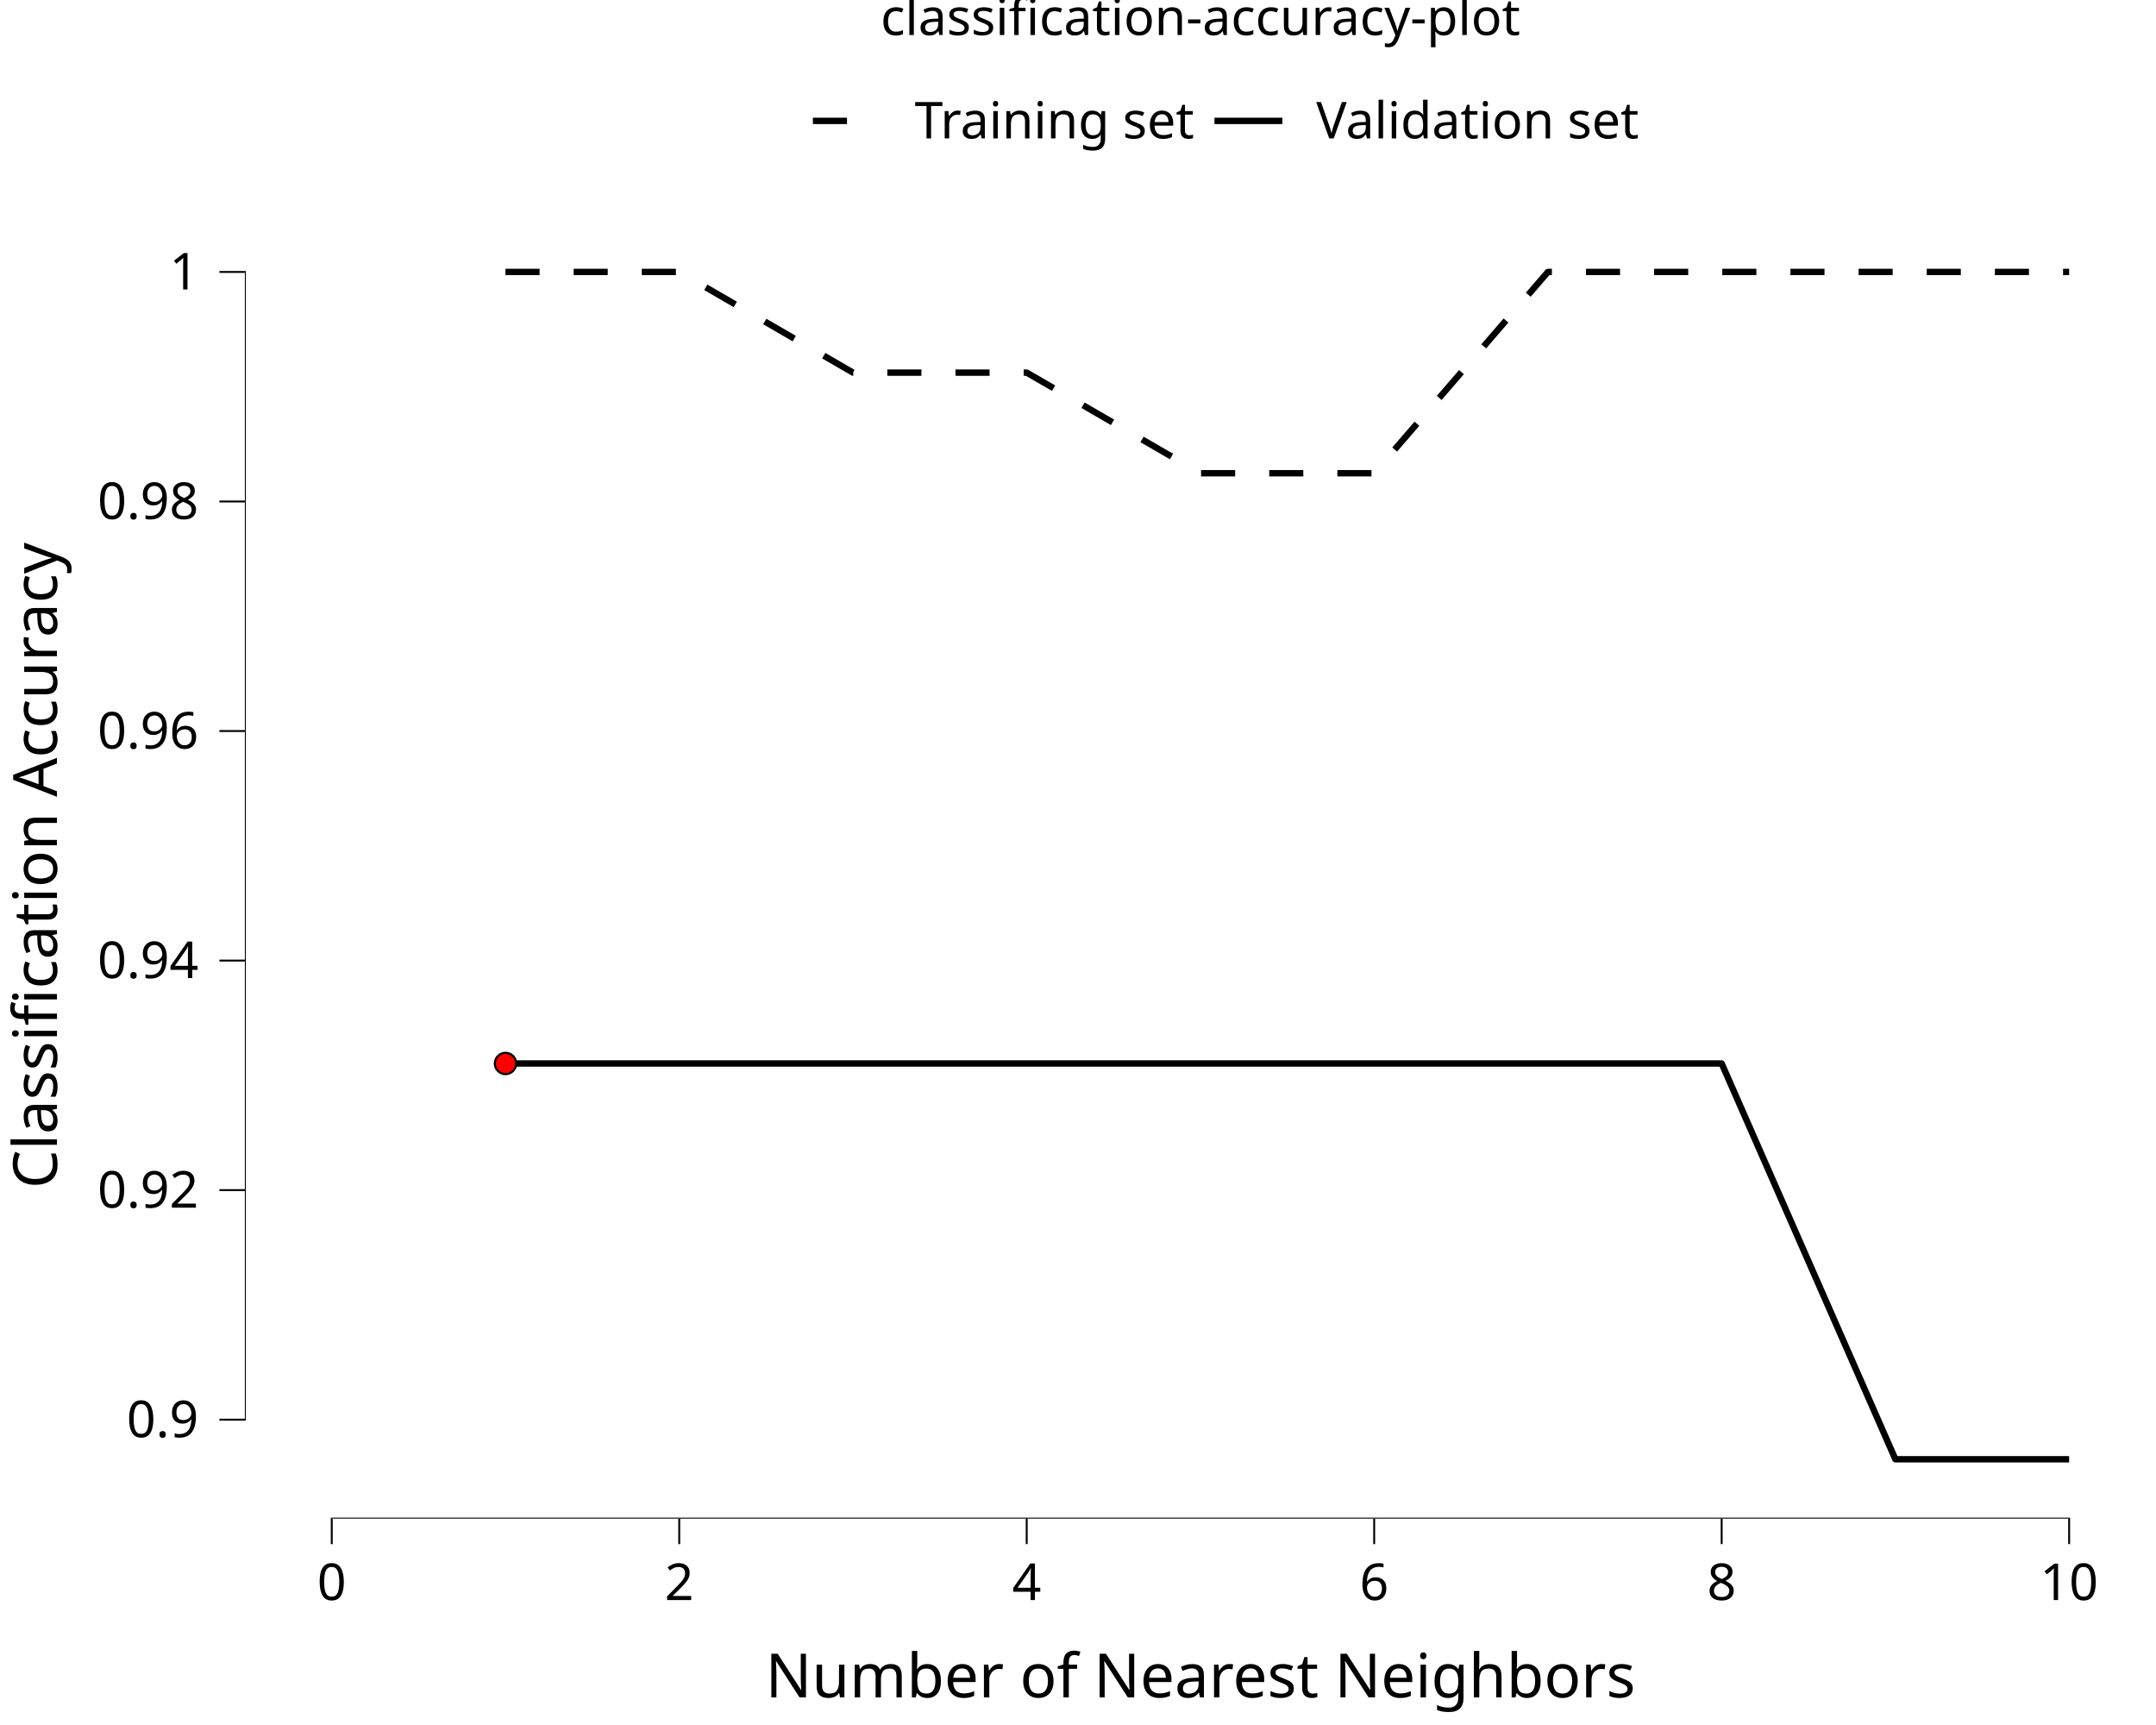
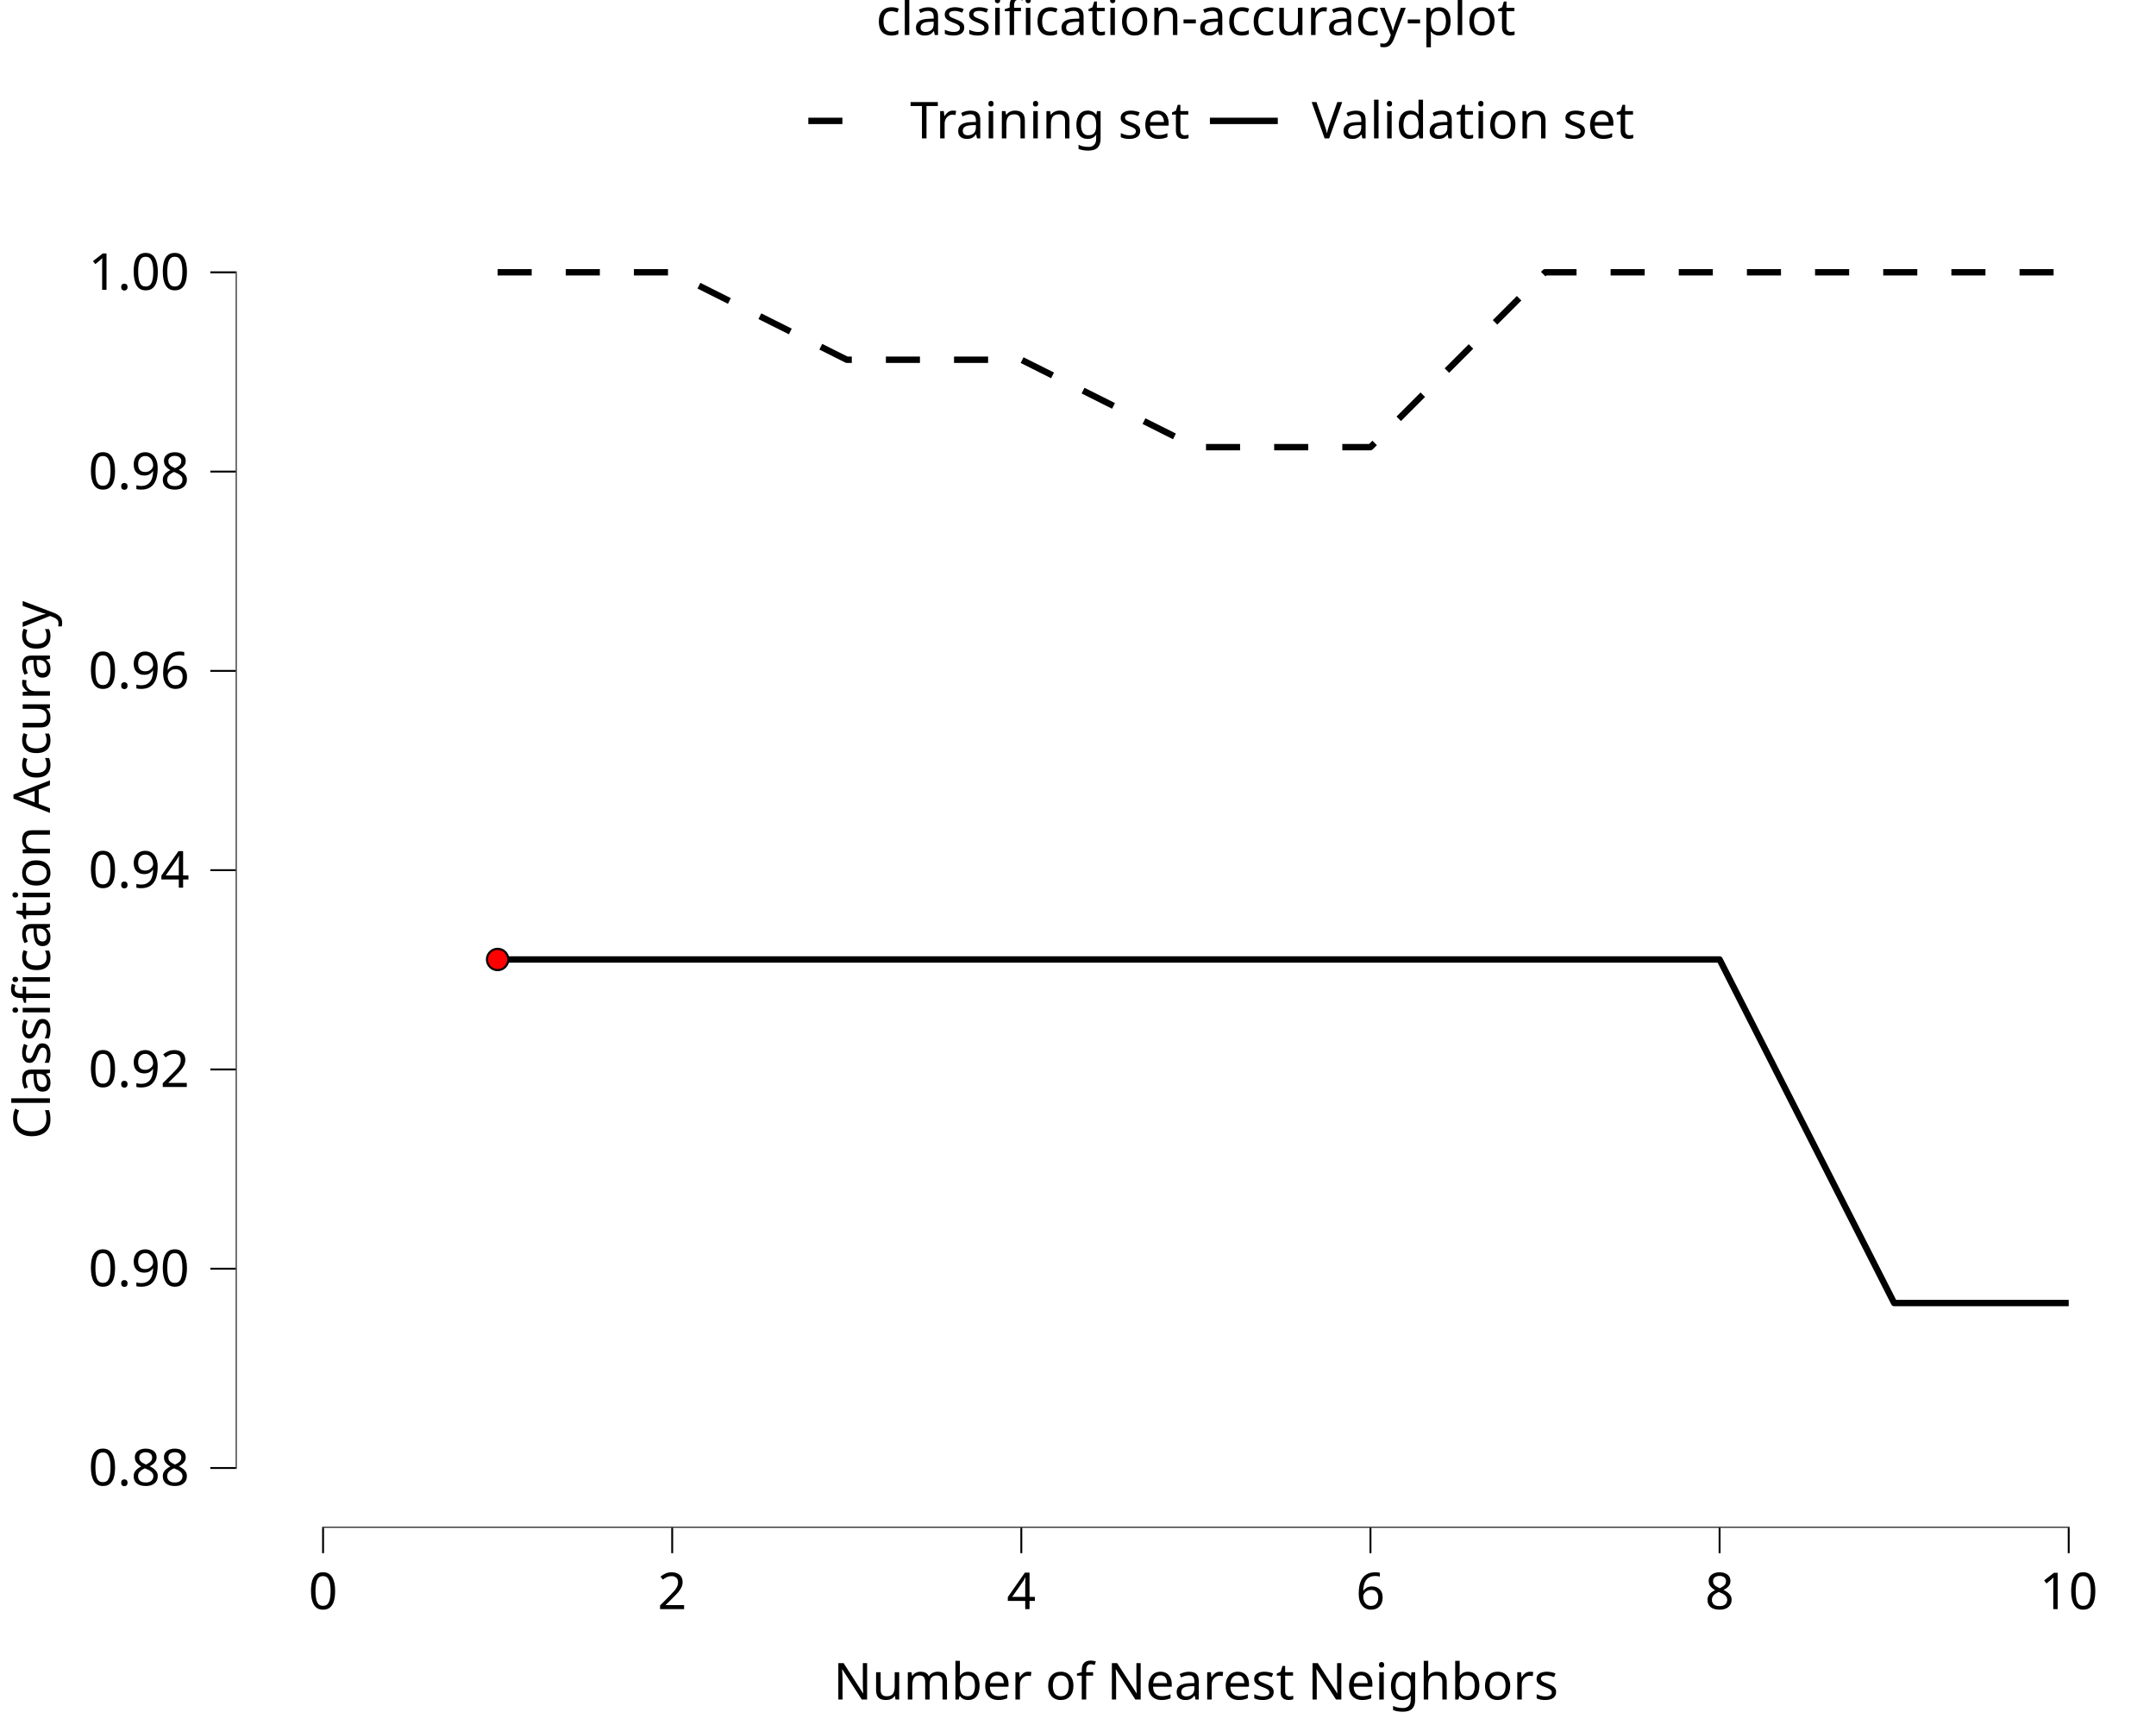
<svg xmlns="http://www.w3.org/2000/svg" class="svglite" data-engine-version="2.0" width="720.00pt" height="576.00pt" viewBox="0 0 720.00 576.00">
  <defs>
    <style type="text/css">
    .svglite line, .svglite polyline, .svglite polygon, .svglite path, .svglite rect, .svglite circle {
      fill: none;
      stroke: #000000;
      stroke-linecap: round;
      stroke-linejoin: round;
      stroke-miterlimit: 10.00;
    }
  </style>
  </defs>
  <rect width="100%" height="100%" style="stroke: none; fill: #FFFFFF;" />
  <defs>
    <clipPath id="cpMC4wMHw3MjAuMDB8MC4wMHw1NzYuMDA=">
      <rect x="0.00" y="0.00" width="720.00" height="576.00" />
    </clipPath>
  </defs>
  <g clip-path="url(#cpMC4wMHw3MjAuMDB8MC4wMHw1NzYuMDA=)">
-     <rect x="0.00" y="0.00" width="720.00" height="576.00" style="stroke-width: 10.67; stroke: none;" />
+     <rect x="-0" y="0.00" width="720.00" height="576.00" style="stroke-width: 10.67; stroke: none;" />
  </g>
  <defs>
-     <clipPath id="cpODEuNzh8NzIwLjAwfDcwLjk3fDUwNy4wOQ==">
-       <rect x="81.78" y="70.97" width="638.22" height="436.12" />
+     <clipPath id="cpNzguNzR8NzIwLjAwfDcwLjk3fDUxMC4xNA==">
+       <rect x="78.74" y="70.97" width="641.26" height="439.17" />
    </clipPath>
  </defs>
-   <g clip-path="url(#cpODEuNzh8NzIwLjAwfDcwLjk3fDUwNy4wOQ==)">
-     <rect x="81.78" y="70.97" width="638.22" height="436.12" style="stroke-width: 10.67; stroke: none;" />
-     <polyline points="168.81,90.80 226.83,90.80 284.85,124.42 342.87,124.42 400.89,158.03 458.91,158.03 516.93,90.80 574.95,90.80 632.97,90.80 690.99,90.80 " style="stroke-width: 2.13; stroke-dasharray: 11.38,11.38; stroke-linecap: butt;" />
-     <polyline points="168.81,355.11 226.83,355.11 284.85,355.11 342.87,355.11 400.89,355.11 458.91,355.11 516.93,355.11 574.95,355.11 632.97,487.27 690.99,487.27 " style="stroke-width: 2.13; stroke-linecap: butt;" />
-     <circle cx="168.81" cy="355.11" r="3.56" style="stroke-width: 0.71; fill: #FF0000;" />
-     <line x1="110.48" y1="507.09" x2="691.31" y2="507.09" style="stroke-width: 0.64; stroke-linecap: butt;" />
-     <line x1="81.78" y1="474.37" x2="81.78" y2="90.48" style="stroke-width: 0.64; stroke-linecap: butt;" />
-     <rect x="81.78" y="70.97" width="638.22" height="436.12" style="stroke-width: 0.00; stroke: none;" />
+   <g clip-path="url(#cpNzguNzR8NzIwLjAwfDcwLjk3fDUxMC4xNA==)">
+     <rect x="78.74" y="70.97" width="641.26" height="439.17" style="stroke-width: 10.67; stroke: none;" />
+     <polyline points="166.18,90.93 224.48,90.93 282.78,120.12 341.07,120.12 399.37,149.30 457.67,149.30 515.96,90.93 574.26,90.93 632.56,90.93 690.85,90.93 " style="stroke-width: 2.13; stroke-dasharray: 11.38,11.38; stroke-linecap: butt;" />
+     <polyline points="166.18,320.38 224.48,320.38 282.78,320.38 341.07,320.38 399.37,320.38 457.67,320.38 515.96,320.38 574.26,320.38 632.56,435.11 690.85,435.11 " style="stroke-width: 2.13; stroke-linecap: butt;" />
+     <circle cx="166.18" cy="320.38" r="3.56" style="stroke-width: 0.71; fill: #FF0000;" />
+     <line x1="107.57" y1="510.14" x2="691.17" y2="510.14" style="stroke-width: 0.64; stroke-linecap: butt;" />
+     <line x1="78.74" y1="490.50" x2="78.74" y2="90.62" style="stroke-width: 0.64; stroke-linecap: butt;" />
+     <rect x="78.74" y="70.97" width="641.26" height="439.17" style="stroke-width: 0.00; stroke: none;" />
  </g>
  <g clip-path="url(#cpMC4wMHw3MjAuMDB8MC4wMHw1NzYuMDA=)">
-     <polyline points="81.78,507.09 81.78,70.97 " style="stroke-width: 0.00; stroke: none; stroke-linecap: butt;" />
-     <text x="66.31" y="479.90" text-anchor="end" style="font-size: 17.00px; font-family: sans;" textLength="23.63px" lengthAdjust="spacingAndGlyphs">0.9</text>
-     <text x="66.31" y="403.25" text-anchor="end" style="font-size: 17.00px; font-family: sans;" textLength="33.09px" lengthAdjust="spacingAndGlyphs">0.92</text>
-     <text x="66.31" y="326.60" text-anchor="end" style="font-size: 17.00px; font-family: sans;" textLength="33.09px" lengthAdjust="spacingAndGlyphs">0.94</text>
-     <text x="66.31" y="249.95" text-anchor="end" style="font-size: 17.00px; font-family: sans;" textLength="33.09px" lengthAdjust="spacingAndGlyphs">0.96</text>
-     <text x="66.31" y="173.30" text-anchor="end" style="font-size: 17.00px; font-family: sans;" textLength="33.09px" lengthAdjust="spacingAndGlyphs">0.98</text>
-     <text x="66.31" y="96.65" text-anchor="end" style="font-size: 17.00px; font-family: sans;" textLength="9.46px" lengthAdjust="spacingAndGlyphs">1</text>
-     <polyline points="73.28,474.05 81.78,474.05 " style="stroke-width: 0.64; stroke-linecap: butt;" />
-     <polyline points="73.28,397.40 81.78,397.40 " style="stroke-width: 0.64; stroke-linecap: butt;" />
-     <polyline points="73.28,320.75 81.78,320.75 " style="stroke-width: 0.64; stroke-linecap: butt;" />
-     <polyline points="73.28,244.10 81.78,244.10 " style="stroke-width: 0.64; stroke-linecap: butt;" />
-     <polyline points="73.28,167.45 81.78,167.45 " style="stroke-width: 0.64; stroke-linecap: butt;" />
-     <polyline points="73.28,90.80 81.78,90.80 " style="stroke-width: 0.64; stroke-linecap: butt;" />
-     <polyline points="81.78,507.09 720.00,507.09 " style="stroke-width: 0.00; stroke: none; stroke-linecap: butt;" />
-     <polyline points="110.79,515.60 110.79,507.09 " style="stroke-width: 0.64; stroke-linecap: butt;" />
-     <polyline points="226.83,515.60 226.83,507.09 " style="stroke-width: 0.64; stroke-linecap: butt;" />
-     <polyline points="342.87,515.60 342.87,507.09 " style="stroke-width: 0.64; stroke-linecap: butt;" />
-     <polyline points="458.91,515.60 458.91,507.09 " style="stroke-width: 0.64; stroke-linecap: butt;" />
-     <polyline points="574.95,515.60 574.95,507.09 " style="stroke-width: 0.64; stroke-linecap: butt;" />
-     <polyline points="690.99,515.60 690.99,507.09 " style="stroke-width: 0.64; stroke-linecap: butt;" />
-     <text x="110.79" y="534.27" text-anchor="middle" style="font-size: 17.00px; font-family: sans;" textLength="9.46px" lengthAdjust="spacingAndGlyphs">0</text>
-     <text x="226.83" y="534.27" text-anchor="middle" style="font-size: 17.00px; font-family: sans;" textLength="9.46px" lengthAdjust="spacingAndGlyphs">2</text>
-     <text x="342.87" y="534.27" text-anchor="middle" style="font-size: 17.00px; font-family: sans;" textLength="9.46px" lengthAdjust="spacingAndGlyphs">4</text>
-     <text x="458.91" y="534.27" text-anchor="middle" style="font-size: 17.00px; font-family: sans;" textLength="9.46px" lengthAdjust="spacingAndGlyphs">6</text>
-     <text x="574.95" y="534.27" text-anchor="middle" style="font-size: 17.00px; font-family: sans;" textLength="9.46px" lengthAdjust="spacingAndGlyphs">8</text>
-     <text x="690.99" y="534.27" text-anchor="middle" style="font-size: 17.00px; font-family: sans;" textLength="18.91px" lengthAdjust="spacingAndGlyphs">10</text>
-     <text x="400.89" y="566.78" text-anchor="middle" style="font-size: 20.40px; font-family: sans;" textLength="271.03px" lengthAdjust="spacingAndGlyphs">Number of Nearest Neighbors</text>
-     <text transform="translate(19.02,289.03) rotate(-90)" text-anchor="middle" style="font-size: 20.40px; font-family: sans;" textLength="209.79px" lengthAdjust="spacingAndGlyphs">Classification Accuracy</text>
-     <rect x="254.68" y="20.71" width="292.42" height="39.31" style="stroke-width: 0.75; stroke: none;" />
-     <rect x="254.68" y="20.71" width="292.42" height="39.31" style="stroke-width: 10.67; stroke: none;" />
-     <rect x="268.63" y="26.19" width="28.35" height="28.35" style="stroke-width: 10.67; stroke: none;" />
-     <line x1="271.47" y1="40.36" x2="294.14" y2="40.36" style="stroke-width: 2.13; stroke-dasharray: 11.38,11.38; stroke-linecap: butt;" />
-     <rect x="402.74" y="26.19" width="28.35" height="28.35" style="stroke-width: 10.67; stroke: none;" />
-     <line x1="405.57" y1="40.36" x2="428.25" y2="40.36" style="stroke-width: 2.13; stroke-linecap: butt;" />
-     <text x="305.45" y="46.21" style="font-size: 17.00px; font-family: sans;" textLength="88.82px" lengthAdjust="spacingAndGlyphs">Training set</text>
-     <text x="439.55" y="46.21" style="font-size: 17.00px; font-family: sans;" textLength="102.07px" lengthAdjust="spacingAndGlyphs">Validation set</text>
-     <text x="400.89" y="11.70" text-anchor="middle" style="font-size: 17.00px; font-family: sans;" textLength="203.17px" lengthAdjust="spacingAndGlyphs">classification-accuracy-plot</text>
+     <polyline points="78.74,510.14 78.74,70.97 " style="stroke-width: 0.00; stroke: none; stroke-linecap: butt;" />
+     <text x="63.26" y="496.03" text-anchor="end" style="font-size: 17.00px; font-family: sans;" textLength="33.09px" lengthAdjust="spacingAndGlyphs">0.88</text>
+     <text x="63.26" y="429.49" text-anchor="end" style="font-size: 17.00px; font-family: sans;" textLength="33.09px" lengthAdjust="spacingAndGlyphs">0.90</text>
+     <text x="63.26" y="362.95" text-anchor="end" style="font-size: 17.00px; font-family: sans;" textLength="33.09px" lengthAdjust="spacingAndGlyphs">0.92</text>
+     <text x="63.26" y="296.41" text-anchor="end" style="font-size: 17.00px; font-family: sans;" textLength="33.09px" lengthAdjust="spacingAndGlyphs">0.94</text>
+     <text x="63.26" y="229.87" text-anchor="end" style="font-size: 17.00px; font-family: sans;" textLength="33.09px" lengthAdjust="spacingAndGlyphs">0.96</text>
+     <text x="63.26" y="163.32" text-anchor="end" style="font-size: 17.00px; font-family: sans;" textLength="33.09px" lengthAdjust="spacingAndGlyphs">0.98</text>
+     <text x="63.26" y="96.78" text-anchor="end" style="font-size: 17.00px; font-family: sans;" textLength="33.09px" lengthAdjust="spacingAndGlyphs">1.00</text>
+     <polyline points="70.24,490.18 78.74,490.18 " style="stroke-width: 0.64; stroke-linecap: butt;" />
+     <polyline points="70.24,423.64 78.74,423.64 " style="stroke-width: 0.64; stroke-linecap: butt;" />
+     <polyline points="70.24,357.10 78.74,357.10 " style="stroke-width: 0.64; stroke-linecap: butt;" />
+     <polyline points="70.24,290.56 78.74,290.56 " style="stroke-width: 0.64; stroke-linecap: butt;" />
+     <polyline points="70.24,224.02 78.74,224.02 " style="stroke-width: 0.64; stroke-linecap: butt;" />
+     <polyline points="70.24,157.47 78.74,157.47 " style="stroke-width: 0.64; stroke-linecap: butt;" />
+     <polyline points="70.24,90.93 78.74,90.93 " style="stroke-width: 0.64; stroke-linecap: butt;" />
+     <polyline points="78.74,510.14 720.00,510.14 " style="stroke-width: 0.00; stroke: none; stroke-linecap: butt;" />
+     <polyline points="107.89,518.64 107.89,510.14 " style="stroke-width: 0.64; stroke-linecap: butt;" />
+     <polyline points="224.48,518.64 224.48,510.14 " style="stroke-width: 0.64; stroke-linecap: butt;" />
+     <polyline points="341.07,518.64 341.07,510.14 " style="stroke-width: 0.64; stroke-linecap: butt;" />
+     <polyline points="457.67,518.64 457.67,510.14 " style="stroke-width: 0.64; stroke-linecap: butt;" />
+     <polyline points="574.26,518.64 574.26,510.14 " style="stroke-width: 0.64; stroke-linecap: butt;" />
+     <polyline points="690.85,518.64 690.85,510.14 " style="stroke-width: 0.64; stroke-linecap: butt;" />
+     <text x="107.89" y="537.32" text-anchor="middle" style="font-size: 17.00px; font-family: sans;" textLength="9.46px" lengthAdjust="spacingAndGlyphs">0</text>
+     <text x="224.48" y="537.32" text-anchor="middle" style="font-size: 17.00px; font-family: sans;" textLength="9.46px" lengthAdjust="spacingAndGlyphs">2</text>
+     <text x="341.07" y="537.32" text-anchor="middle" style="font-size: 17.00px; font-family: sans;" textLength="9.46px" lengthAdjust="spacingAndGlyphs">4</text>
+     <text x="457.67" y="537.32" text-anchor="middle" style="font-size: 17.00px; font-family: sans;" textLength="9.46px" lengthAdjust="spacingAndGlyphs">6</text>
+     <text x="574.26" y="537.32" text-anchor="middle" style="font-size: 17.00px; font-family: sans;" textLength="9.46px" lengthAdjust="spacingAndGlyphs">8</text>
+     <text x="690.85" y="537.32" text-anchor="middle" style="font-size: 17.00px; font-family: sans;" textLength="18.91px" lengthAdjust="spacingAndGlyphs">10</text>
+     <text x="399.37" y="567.49" text-anchor="middle" style="font-size: 17.00px; font-family: sans;" textLength="225.86px" lengthAdjust="spacingAndGlyphs">Number of Nearest Neighbors</text>
+     <text transform="translate(16.68,290.56) rotate(-90)" text-anchor="middle" style="font-size: 17.00px; font-family: sans;" textLength="174.83px" lengthAdjust="spacingAndGlyphs">Classification Accuracy</text>
+     <rect x="253.16" y="20.71" width="292.42" height="39.31" style="stroke-width: 0.75; stroke: none;" />
+     <rect x="253.16" y="20.71" width="292.42" height="39.31" style="stroke-width: 10.67; stroke: none;" />
+     <rect x="267.11" y="26.19" width="28.35" height="28.35" style="stroke-width: 10.67; stroke: none;" />
+     <line x1="269.94" y1="40.36" x2="292.62" y2="40.36" style="stroke-width: 2.13; stroke-dasharray: 11.38,11.38; stroke-linecap: butt;" />
+     <rect x="401.21" y="26.19" width="28.35" height="28.35" style="stroke-width: 10.67; stroke: none;" />
+     <line x1="404.05" y1="40.36" x2="426.72" y2="40.36" style="stroke-width: 2.13; stroke-linecap: butt;" />
+     <text x="303.92" y="46.21" style="font-size: 17.00px; font-family: sans;" textLength="88.82px" lengthAdjust="spacingAndGlyphs">Training set</text>
+     <text x="438.03" y="46.21" style="font-size: 17.00px; font-family: sans;" textLength="102.07px" lengthAdjust="spacingAndGlyphs">Validation set</text>
+     <text x="399.37" y="11.70" text-anchor="middle" style="font-size: 17.00px; font-family: sans;" textLength="203.17px" lengthAdjust="spacingAndGlyphs">classification-accuracy-plot</text>
  </g>
</svg>
